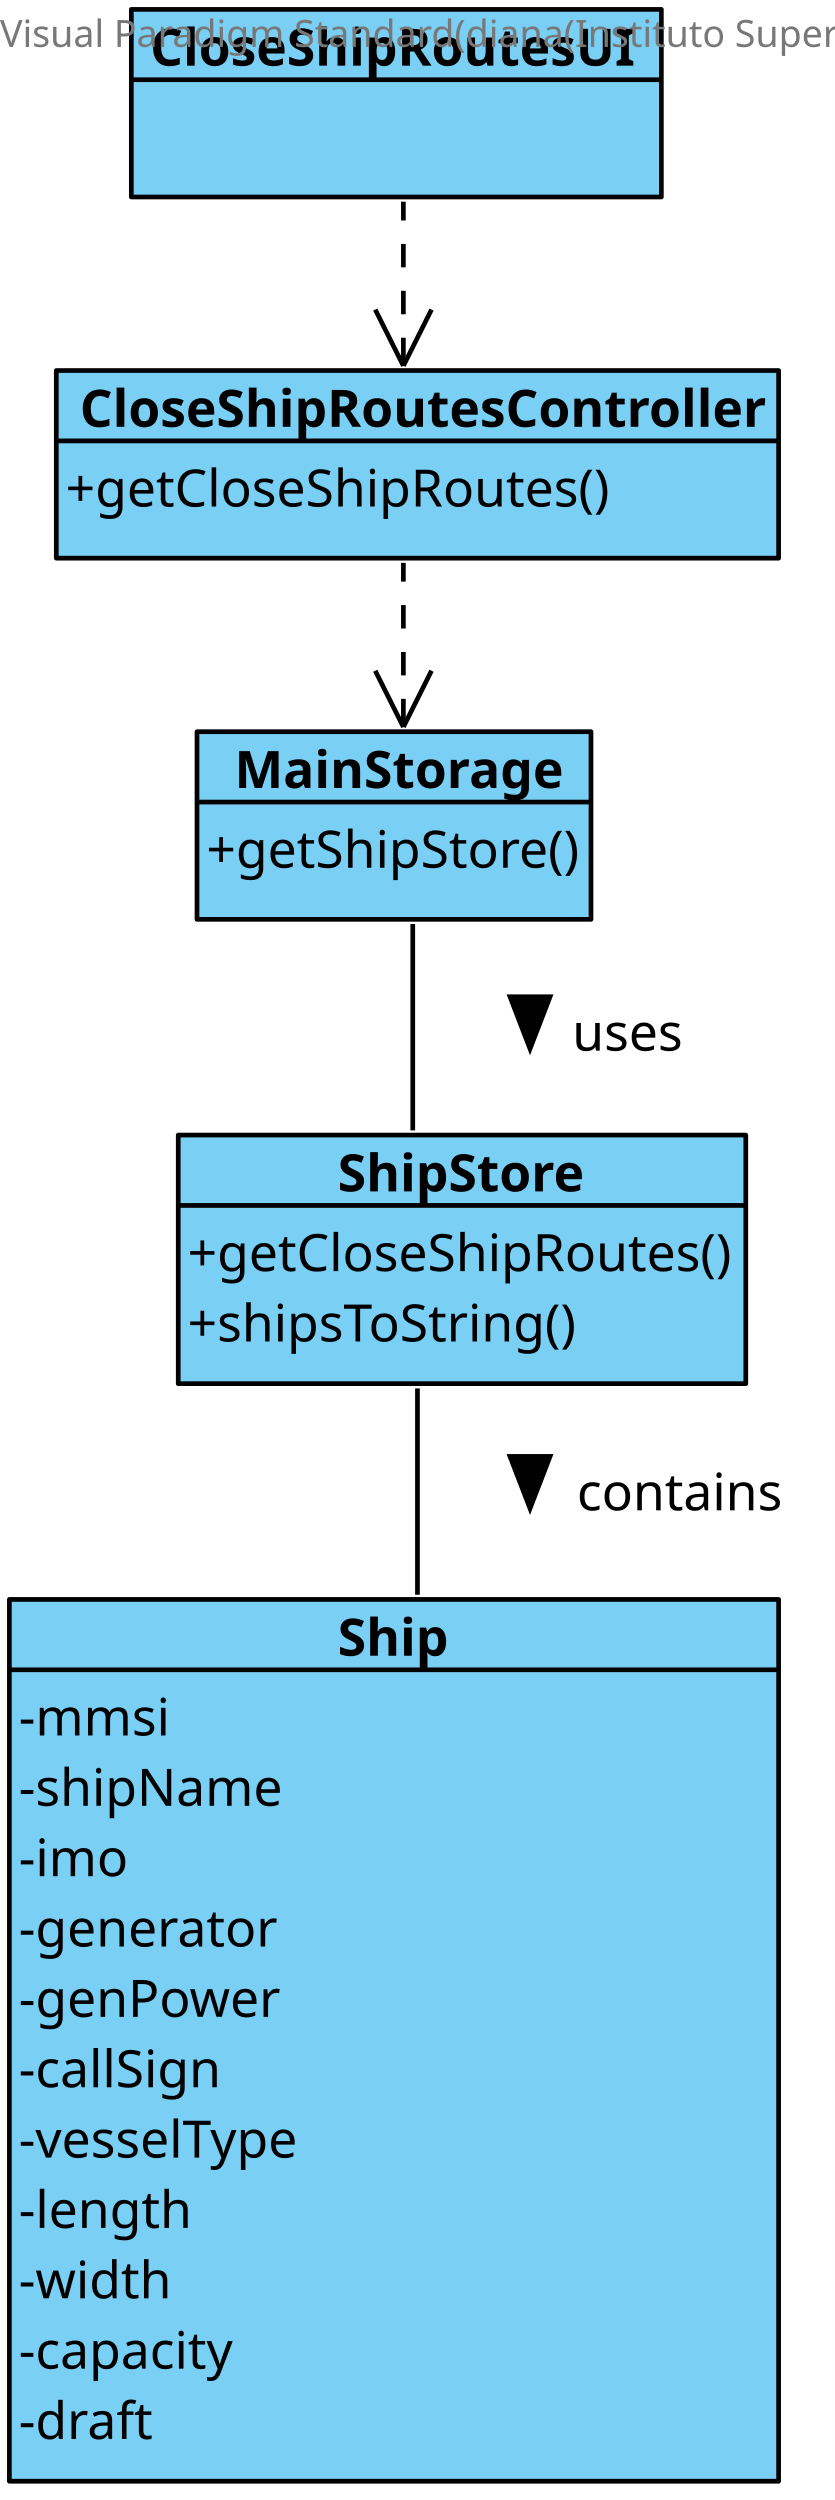
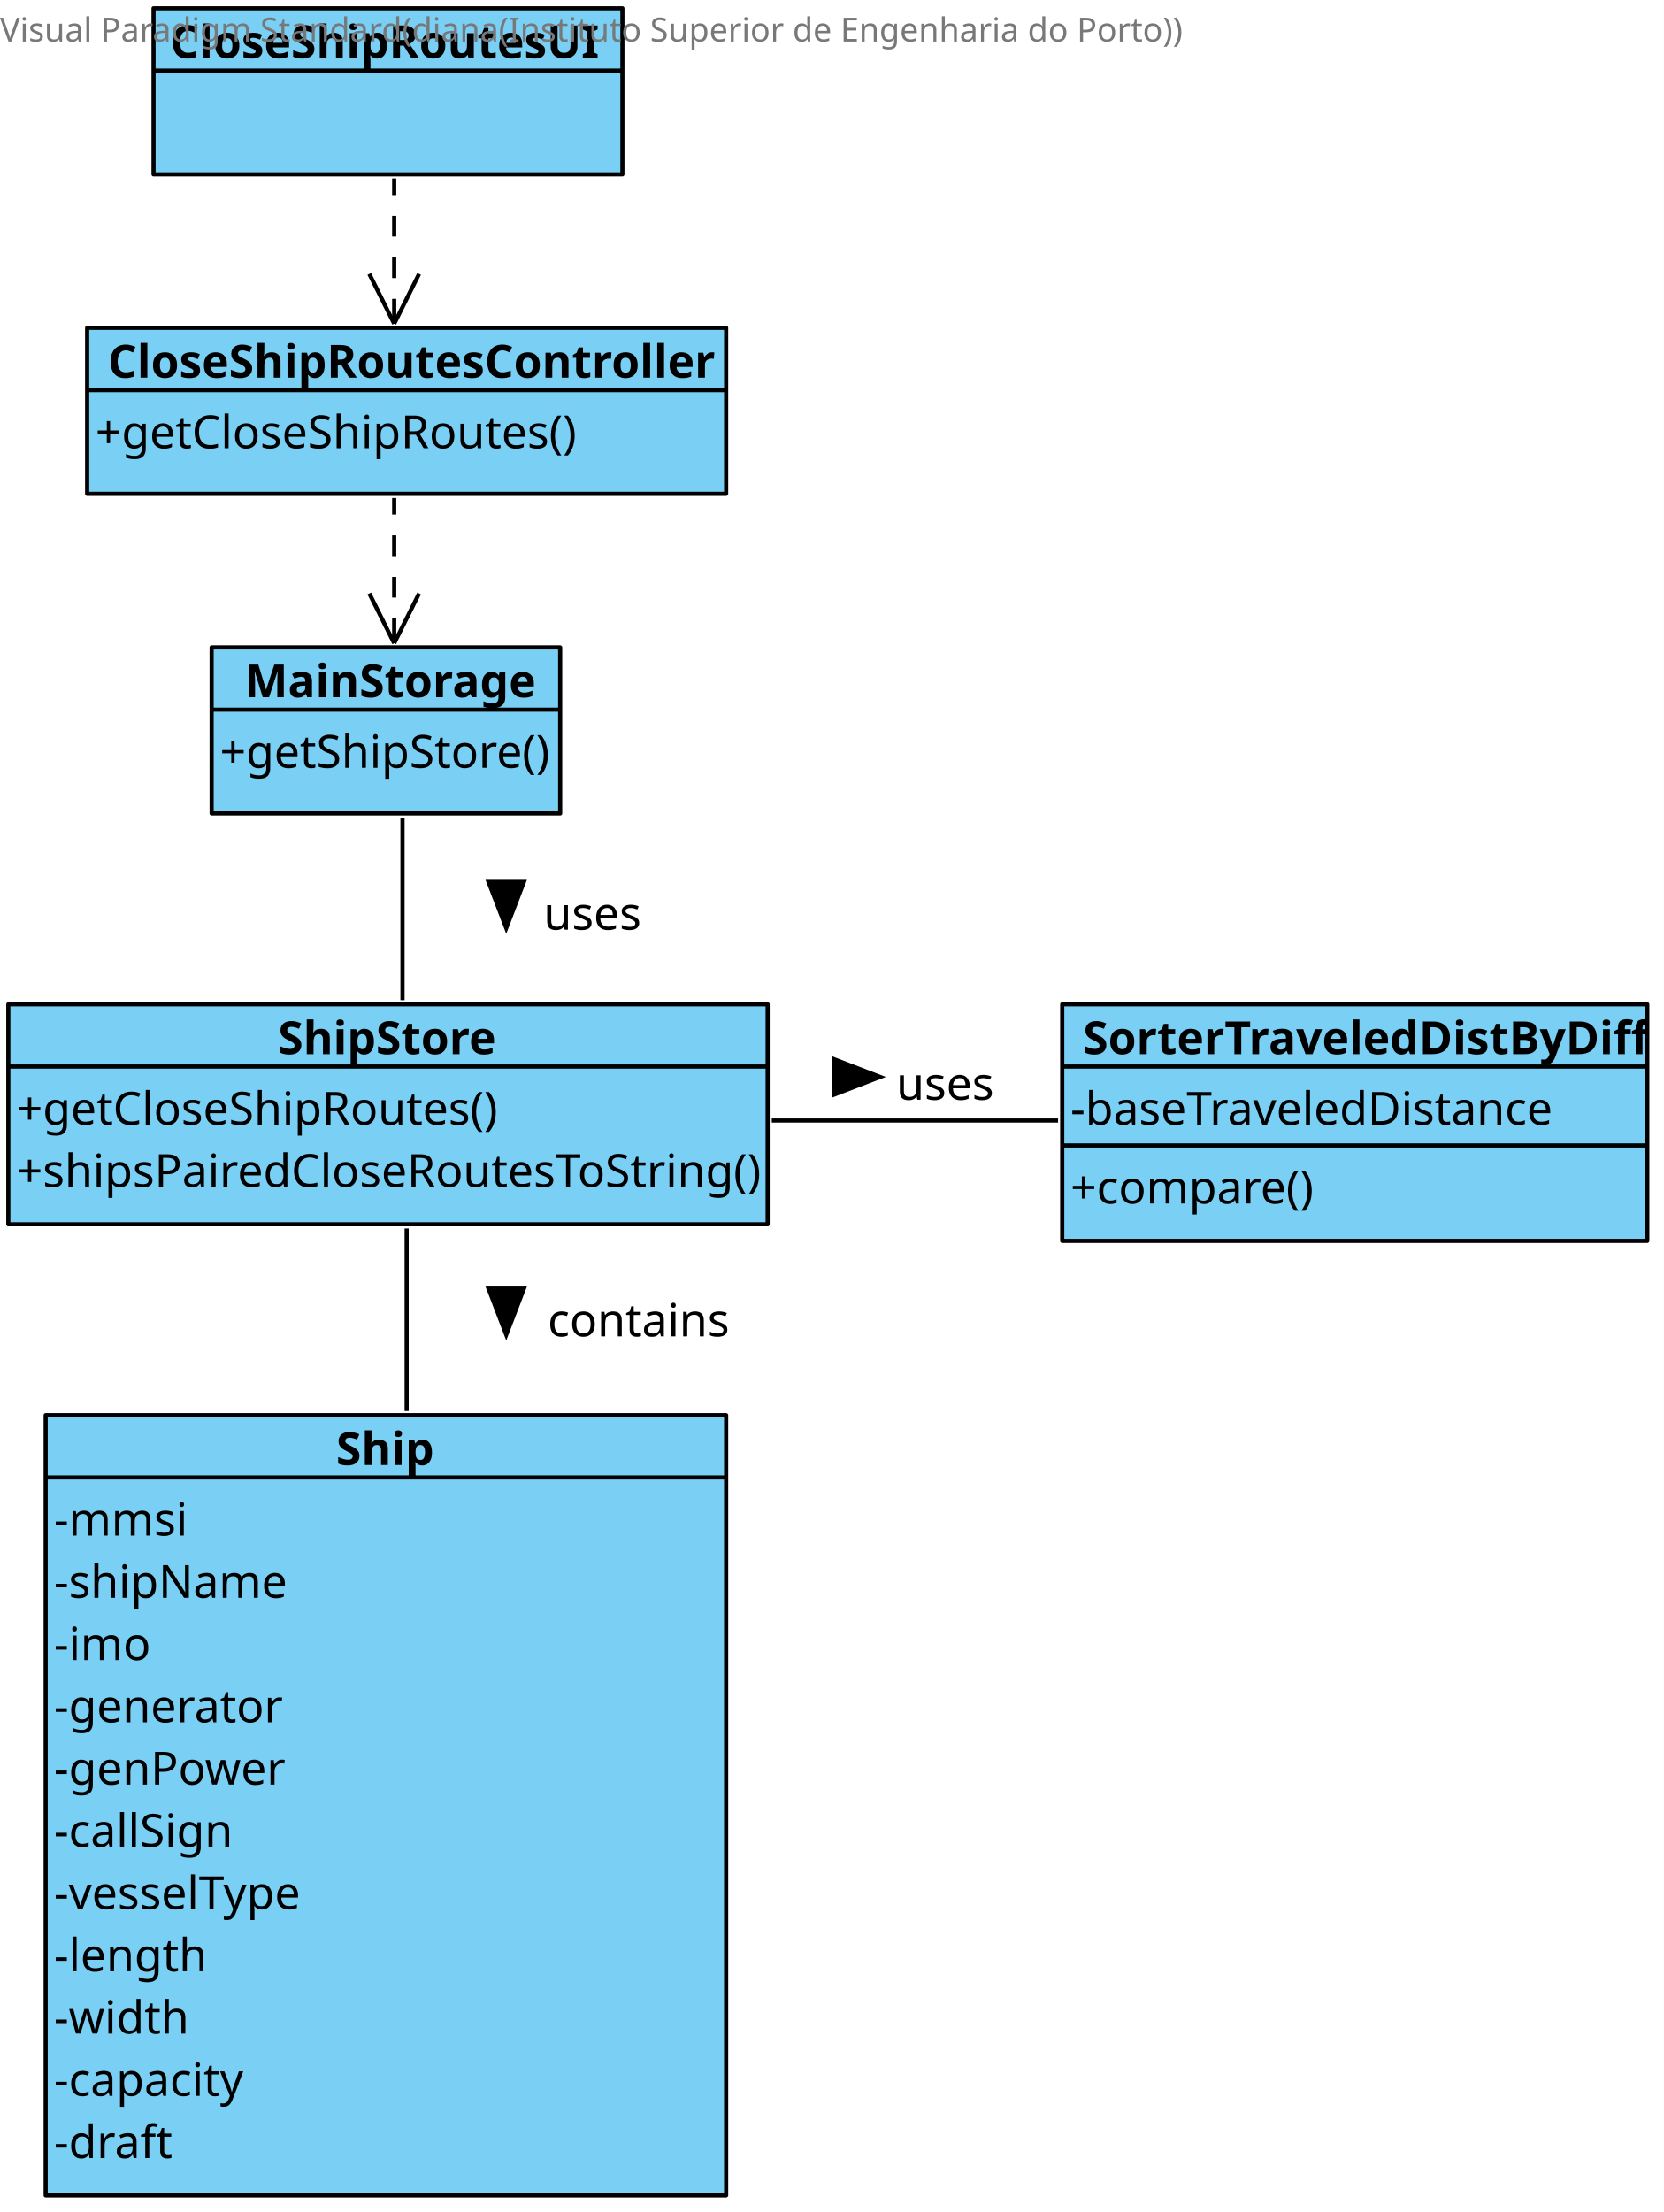
- <svg xmlns="http://www.w3.org/2000/svg" fill-opacity="0" color-rendering="auto" color-interpolation="auto" text-rendering="auto" stroke="rgb(0,0,0)" stroke-linecap="square" width="178" stroke-miterlimit="10" shape-rendering="auto" stroke-opacity="0" fill="rgb(0,0,0)" stroke-dasharray="none" font-weight="normal" stroke-width="1" height="533" font-family="'Dialog'" font-style="normal" stroke-linejoin="miter" font-size="12px" stroke-dashoffset="0" image-rendering="auto">
+ <svg xmlns="http://www.w3.org/2000/svg" fill-opacity="0" color-rendering="auto" color-interpolation="auto" text-rendering="auto" stroke="rgb(0,0,0)" stroke-linecap="square" width="401" stroke-miterlimit="10" shape-rendering="auto" stroke-opacity="0" fill="rgb(0,0,0)" stroke-dasharray="none" font-weight="normal" stroke-width="1" height="533" font-family="'Dialog'" font-style="normal" stroke-linejoin="miter" font-size="12px" stroke-dashoffset="0" image-rendering="auto">
  <defs id="genericDefs" />
  <g>
    <defs id="defs1">
      <clipPath clipPathUnits="userSpaceOnUse" id="clipPath1">
        <path d="M-7 -7 L124 -7 L124 51 L-7 51 L-7 -7 Z" />
      </clipPath>
      <clipPath clipPathUnits="userSpaceOnUse" id="clipPath2">
        <path d="M0 0 L0 25 L113 25 L113 0 Z" />
      </clipPath>
      <clipPath clipPathUnits="userSpaceOnUse" id="clipPath3">
        <path d="M0 0 L0 15 L113 15 L113 0 Z" />
      </clipPath>
      <clipPath clipPathUnits="userSpaceOnUse" id="clipPath4">
        <path d="M-7 -7 L165 -7 L165 51 L-7 51 L-7 -7 Z" />
      </clipPath>
      <clipPath clipPathUnits="userSpaceOnUse" id="clipPath5">
        <path d="M0 0 L0 25 L154 25 L154 0 Z" />
      </clipPath>
      <clipPath clipPathUnits="userSpaceOnUse" id="clipPath6">
        <path d="M0 0 L0 15 L154 15 L154 0 Z" />
      </clipPath>
      <clipPath clipPathUnits="userSpaceOnUse" id="clipPath7">
        <path d="M-7 -7 L95 -7 L95 51 L-7 51 L-7 -7 Z" />
      </clipPath>
      <clipPath clipPathUnits="userSpaceOnUse" id="clipPath8">
        <path d="M0 0 L0 25 L84 25 L84 0 Z" />
      </clipPath>
      <clipPath clipPathUnits="userSpaceOnUse" id="clipPath9">
        <path d="M0 0 L0 15 L84 15 L84 0 Z" />
      </clipPath>
      <clipPath clipPathUnits="userSpaceOnUse" id="clipPath10">
-         <path d="M-7 -7 L132 -7 L132 64 L-7 64 L-7 -7 Z" />
+         <path d="M-7 -7 L194 -7 L194 64 L-7 64 L-7 -7 Z" />
      </clipPath>
      <clipPath clipPathUnits="userSpaceOnUse" id="clipPath11">
-         <path d="M0 0 L0 38 L121 38 L121 0 Z" />
+         <path d="M0 0 L0 38 L183 38 L183 0 Z" />
      </clipPath>
      <clipPath clipPathUnits="userSpaceOnUse" id="clipPath12">
-         <path d="M0 0 L0 15 L121 15 L121 0 Z" />
+         <path d="M0 0 L0 15 L183 15 L183 0 Z" />
      </clipPath>
      <clipPath clipPathUnits="userSpaceOnUse" id="clipPath13">
        <path d="M-7 -7 L175 -7 L175 199 L-7 199 L-7 -7 Z" />
      </clipPath>
      <clipPath clipPathUnits="userSpaceOnUse" id="clipPath14">
        <path d="M0 0 L0 173 L164 173 L164 0 Z" />
      </clipPath>
      <clipPath clipPathUnits="userSpaceOnUse" id="clipPath15">
        <path d="M0 0 L0 15 L164 15 L164 0 Z" />
      </clipPath>
      <clipPath clipPathUnits="userSpaceOnUse" id="clipPath16">
+         <path d="M-7 -7 L152 -7 L152 68 L-7 68 L-7 -7 Z" />
+       </clipPath>
+       <clipPath clipPathUnits="userSpaceOnUse" id="clipPath17">
+         <path d="M0 0 L0 42 L141 42 L141 0 Z" />
+       </clipPath>
+       <clipPath clipPathUnits="userSpaceOnUse" id="clipPath18">
+         <path d="M0 0 L0 15 L141 15 L141 0 Z" />
+       </clipPath>
+       <clipPath clipPathUnits="userSpaceOnUse" id="clipPath19">
        <path d="M0 0 L104 0 L104 139 L0 139 L0 0 Z" />
      </clipPath>
-       <clipPath clipPathUnits="userSpaceOnUse" id="clipPath17">
+       <clipPath clipPathUnits="userSpaceOnUse" id="clipPath20">
        <path d="M0 0 L0 139 L104 139 L104 0 Z" />
      </clipPath>
-       <clipPath clipPathUnits="userSpaceOnUse" id="clipPath18">
+       <clipPath clipPathUnits="userSpaceOnUse" id="clipPath21">
        <path d="M0 0 L104 0 L104 148 L0 148 L0 0 Z" />
      </clipPath>
-       <clipPath clipPathUnits="userSpaceOnUse" id="clipPath19">
+       <clipPath clipPathUnits="userSpaceOnUse" id="clipPath22">
        <path d="M0 0 L0 148 L104 148 L104 81 L57 81 L57 65 L104 65 L104 0 Z" />
      </clipPath>
-       <clipPath clipPathUnits="userSpaceOnUse" id="clipPath20">
+       <clipPath clipPathUnits="userSpaceOnUse" id="clipPath23">
        <path d="M0 0 L0 148 L104 148 L104 80 L56 80 L56 64 L104 64 L104 0 Z" />
      </clipPath>
-       <clipPath clipPathUnits="userSpaceOnUse" id="clipPath21">
+       <clipPath clipPathUnits="userSpaceOnUse" id="clipPath24">
+         <path d="M0 0 L173 0 L173 104 L0 104 L0 0 Z" />
+       </clipPath>
+       <clipPath clipPathUnits="userSpaceOnUse" id="clipPath25">
+         <path d="M115 33 L115 49 L53 49 L53 33 ZM30 0 L30 8 L0 8 L0 90 L47 90 L47 104 L173 104 L173 0 Z" />
+       </clipPath>
+       <clipPath clipPathUnits="userSpaceOnUse" id="clipPath26">
+         <path d="M-62 -16 L124 -16 L124 32 L-62 32 L-62 -16 Z" />
+       </clipPath>
+       <clipPath clipPathUnits="userSpaceOnUse" id="clipPath27">
+         <path d="M-72 -16 L114 -16 L114 32 L-72 32 L-72 -16 Z" />
+       </clipPath>
+       <clipPath clipPathUnits="userSpaceOnUse" id="clipPath28">
        <path d="M-79 -16 L158 -16 L158 32 L-79 32 L-79 -16 Z" />
      </clipPath>
-       <clipPath clipPathUnits="userSpaceOnUse" id="clipPath22">
+       <clipPath clipPathUnits="userSpaceOnUse" id="clipPath29">
        <path d="M-89 -16 L148 -16 L148 32 L-89 32 L-89 -16 Z" />
-       </clipPath>
-       <clipPath clipPathUnits="userSpaceOnUse" id="clipPath23">
-         <path d="M-62 -16 L124 -16 L124 32 L-62 32 L-62 -16 Z" />
-       </clipPath>
-       <clipPath clipPathUnits="userSpaceOnUse" id="clipPath24">
-         <path d="M-72 -16 L114 -16 L114 32 L-72 32 L-72 -16 Z" />
      </clipPath>
    </defs>
    <g fill="white" text-rendering="geometricPrecision" fill-opacity="1" stroke-opacity="1" stroke="white">
-       <rect x="0" width="178" height="533" y="0" stroke="none" />
-     </g>
-     <g font-size="11px" transform="translate(28,2)" fill-opacity="1" fill="rgb(122,207,245)" text-rendering="geometricPrecision" image-rendering="optimizeQuality" font-family="sans-serif" stroke="rgb(122,207,245)" font-weight="bold" stroke-opacity="1">
+       <rect x="0" width="401" height="533" y="0" stroke="none" />
+     </g>
+     <g font-size="11px" transform="translate(37,2)" fill-opacity="1" fill="rgb(122,207,245)" text-rendering="geometricPrecision" image-rendering="optimizeQuality" font-family="sans-serif" stroke="rgb(122,207,245)" font-weight="bold" stroke-opacity="1">
      <rect x="0" width="113" height="40" y="0" clip-path="url(#clipPath1)" stroke="none" />
    </g>
-     <g fill-opacity="1" text-rendering="geometricPrecision" stroke="black" stroke-linecap="butt" transform="translate(28,2)" stroke-miterlimit="0" stroke-opacity="1" fill="black" font-weight="bold" font-family="sans-serif" stroke-linejoin="round" font-size="11px" image-rendering="optimizeQuality">
+     <g fill-opacity="1" text-rendering="geometricPrecision" stroke="black" stroke-linecap="butt" transform="translate(37,2)" stroke-miterlimit="0" stroke-opacity="1" fill="black" font-weight="bold" font-family="sans-serif" stroke-linejoin="round" font-size="11px" image-rendering="optimizeQuality">
      <rect fill="none" x="0" width="113" height="40" y="0" clip-path="url(#clipPath1)" />
      <line y2="15" fill="none" x1="0" clip-path="url(#clipPath1)" x2="113" y1="15" />
    </g>
-     <g font-size="11px" transform="translate(28,2)" fill-opacity="1" fill="black" text-rendering="geometricPrecision" image-rendering="optimizeQuality" font-family="sans-serif" stroke="black" font-weight="bold" stroke-opacity="1">
+     <g font-size="11px" transform="translate(37,2)" fill-opacity="1" fill="black" text-rendering="geometricPrecision" image-rendering="optimizeQuality" font-family="sans-serif" stroke="black" font-weight="bold" stroke-opacity="1">
      <text x="4" xml:space="preserve" y="12" clip-path="url(#clipPath3)" stroke="none">CloseShipRoutesUI</text>
    </g>
-     <g font-size="11px" transform="translate(12,79)" fill-opacity="1" fill="rgb(122,207,245)" text-rendering="geometricPrecision" image-rendering="optimizeQuality" font-family="sans-serif" stroke="rgb(122,207,245)" font-weight="bold" stroke-opacity="1">
+     <g font-size="11px" transform="translate(21,79)" fill-opacity="1" fill="rgb(122,207,245)" text-rendering="geometricPrecision" image-rendering="optimizeQuality" font-family="sans-serif" stroke="rgb(122,207,245)" font-weight="bold" stroke-opacity="1">
      <rect x="0" width="154" height="40" y="0" clip-path="url(#clipPath4)" stroke="none" />
    </g>
-     <g fill-opacity="1" text-rendering="geometricPrecision" stroke="black" stroke-linecap="butt" transform="translate(12,79)" stroke-miterlimit="0" stroke-opacity="1" fill="black" font-weight="bold" font-family="sans-serif" stroke-linejoin="round" font-size="11px" image-rendering="optimizeQuality">
+     <g fill-opacity="1" text-rendering="geometricPrecision" stroke="black" stroke-linecap="butt" transform="translate(21,79)" stroke-miterlimit="0" stroke-opacity="1" fill="black" font-weight="bold" font-family="sans-serif" stroke-linejoin="round" font-size="11px" image-rendering="optimizeQuality">
      <rect fill="none" x="0" width="154" height="40" y="0" clip-path="url(#clipPath4)" />
      <line y2="15" fill="none" x1="0" clip-path="url(#clipPath4)" x2="154" y1="15" />
    </g>
-     <g font-size="11px" transform="matrix(1,0,0,1,12,94)" fill-opacity="1" fill="black" text-rendering="geometricPrecision" image-rendering="optimizeQuality" font-family="sans-serif" stroke="black" stroke-opacity="1">
+     <g font-size="11px" transform="matrix(1,0,0,1,21,94)" fill-opacity="1" fill="black" text-rendering="geometricPrecision" image-rendering="optimizeQuality" font-family="sans-serif" stroke="black" stroke-opacity="1">
      <text x="2" xml:space="preserve" y="14" clip-path="url(#clipPath5)" stroke="none">+getCloseShipRoutes()</text>
    </g>
-     <g font-size="11px" transform="translate(12,79)" fill-opacity="1" fill="black" text-rendering="geometricPrecision" image-rendering="optimizeQuality" font-family="sans-serif" stroke="black" font-weight="bold" stroke-opacity="1">
+     <g font-size="11px" transform="translate(21,79)" fill-opacity="1" fill="black" text-rendering="geometricPrecision" image-rendering="optimizeQuality" font-family="sans-serif" stroke="black" font-weight="bold" stroke-opacity="1">
      <text x="5" xml:space="preserve" y="12" clip-path="url(#clipPath6)" stroke="none">CloseShipRoutesController</text>
    </g>
-     <g font-size="11px" transform="translate(42,156)" fill-opacity="1" fill="rgb(122,207,245)" text-rendering="geometricPrecision" image-rendering="optimizeQuality" font-family="sans-serif" stroke="rgb(122,207,245)" font-weight="bold" stroke-opacity="1">
+     <g font-size="11px" transform="translate(51,156)" fill-opacity="1" fill="rgb(122,207,245)" text-rendering="geometricPrecision" image-rendering="optimizeQuality" font-family="sans-serif" stroke="rgb(122,207,245)" font-weight="bold" stroke-opacity="1">
      <rect x="0" width="84" height="40" y="0" clip-path="url(#clipPath7)" stroke="none" />
    </g>
-     <g fill-opacity="1" text-rendering="geometricPrecision" stroke="black" stroke-linecap="butt" transform="translate(42,156)" stroke-miterlimit="0" stroke-opacity="1" fill="black" font-weight="bold" font-family="sans-serif" stroke-linejoin="round" font-size="11px" image-rendering="optimizeQuality">
+     <g fill-opacity="1" text-rendering="geometricPrecision" stroke="black" stroke-linecap="butt" transform="translate(51,156)" stroke-miterlimit="0" stroke-opacity="1" fill="black" font-weight="bold" font-family="sans-serif" stroke-linejoin="round" font-size="11px" image-rendering="optimizeQuality">
      <rect fill="none" x="0" width="84" height="40" y="0" clip-path="url(#clipPath7)" />
      <line y2="15" fill="none" x1="0" clip-path="url(#clipPath7)" x2="84" y1="15" />
    </g>
-     <g font-size="11px" transform="matrix(1,0,0,1,42,171)" fill-opacity="1" fill="black" text-rendering="geometricPrecision" image-rendering="optimizeQuality" font-family="sans-serif" stroke="black" stroke-opacity="1">
+     <g font-size="11px" transform="matrix(1,0,0,1,51,171)" fill-opacity="1" fill="black" text-rendering="geometricPrecision" image-rendering="optimizeQuality" font-family="sans-serif" stroke="black" stroke-opacity="1">
      <text x="2" xml:space="preserve" y="14" clip-path="url(#clipPath8)" stroke="none">+getShipStore()</text>
    </g>
-     <g font-size="11px" transform="translate(42,156)" fill-opacity="1" fill="black" text-rendering="geometricPrecision" image-rendering="optimizeQuality" font-family="sans-serif" stroke="black" font-weight="bold" stroke-opacity="1">
+     <g font-size="11px" transform="translate(51,156)" fill-opacity="1" fill="black" text-rendering="geometricPrecision" image-rendering="optimizeQuality" font-family="sans-serif" stroke="black" font-weight="bold" stroke-opacity="1">
      <text x="8" xml:space="preserve" y="12" clip-path="url(#clipPath9)" stroke="none">MainStorage</text>
    </g>
-     <g font-size="11px" transform="translate(38,242)" fill-opacity="1" fill="rgb(122,207,245)" text-rendering="geometricPrecision" image-rendering="optimizeQuality" font-family="sans-serif" stroke="rgb(122,207,245)" font-weight="bold" stroke-opacity="1">
-       <rect x="0" width="121" height="53" y="0" clip-path="url(#clipPath10)" stroke="none" />
-     </g>
-     <g fill-opacity="1" text-rendering="geometricPrecision" stroke="black" stroke-linecap="butt" transform="translate(38,242)" stroke-miterlimit="0" stroke-opacity="1" fill="black" font-weight="bold" font-family="sans-serif" stroke-linejoin="round" font-size="11px" image-rendering="optimizeQuality">
-       <rect fill="none" x="0" width="121" height="53" y="0" clip-path="url(#clipPath10)" />
-       <line y2="15" fill="none" x1="0" clip-path="url(#clipPath10)" x2="121" y1="15" />
-     </g>
-     <g font-size="11px" transform="matrix(1,0,0,1,38,257)" fill-opacity="1" fill="black" text-rendering="geometricPrecision" image-rendering="optimizeQuality" font-family="sans-serif" stroke="black" stroke-opacity="1">
+     <g font-size="11px" transform="translate(2,242)" fill-opacity="1" fill="rgb(122,207,245)" text-rendering="geometricPrecision" image-rendering="optimizeQuality" font-family="sans-serif" stroke="rgb(122,207,245)" font-weight="bold" stroke-opacity="1">
+       <rect x="0" width="183" height="53" y="0" clip-path="url(#clipPath10)" stroke="none" />
+     </g>
+     <g fill-opacity="1" text-rendering="geometricPrecision" stroke="black" stroke-linecap="butt" transform="translate(2,242)" stroke-miterlimit="0" stroke-opacity="1" fill="black" font-weight="bold" font-family="sans-serif" stroke-linejoin="round" font-size="11px" image-rendering="optimizeQuality">
+       <rect fill="none" x="0" width="183" height="53" y="0" clip-path="url(#clipPath10)" />
+       <line y2="15" fill="none" x1="0" clip-path="url(#clipPath10)" x2="183" y1="15" />
+     </g>
+     <g font-size="11px" transform="matrix(1,0,0,1,2,257)" fill-opacity="1" fill="black" text-rendering="geometricPrecision" image-rendering="optimizeQuality" font-family="sans-serif" stroke="black" stroke-opacity="1">
      <text x="2" xml:space="preserve" y="14" clip-path="url(#clipPath11)" stroke="none">+getCloseShipRoutes()</text>
    </g>
-     <g font-size="11px" transform="matrix(1,0,0,1,38,257)" fill-opacity="1" fill="black" text-rendering="geometricPrecision" image-rendering="optimizeQuality" font-family="sans-serif" stroke="black" stroke-opacity="1">
-       <text x="2" xml:space="preserve" y="29" clip-path="url(#clipPath11)" stroke="none">+shipsToString()</text>
-     </g>
-     <g font-size="11px" transform="translate(38,242)" fill-opacity="1" fill="black" text-rendering="geometricPrecision" image-rendering="optimizeQuality" font-family="sans-serif" stroke="black" font-weight="bold" stroke-opacity="1">
-       <text x="34" xml:space="preserve" y="12" clip-path="url(#clipPath12)" stroke="none">ShipStore</text>
-     </g>
-     <g font-size="11px" transform="translate(2,341)" fill-opacity="1" fill="rgb(122,207,245)" text-rendering="geometricPrecision" image-rendering="optimizeQuality" font-family="sans-serif" stroke="rgb(122,207,245)" font-weight="bold" stroke-opacity="1">
+     <g font-size="11px" transform="matrix(1,0,0,1,2,257)" fill-opacity="1" fill="black" text-rendering="geometricPrecision" image-rendering="optimizeQuality" font-family="sans-serif" stroke="black" stroke-opacity="1">
+       <text x="2" xml:space="preserve" y="29" clip-path="url(#clipPath11)" stroke="none">+shipsPairedCloseRoutesToString()</text>
+     </g>
+     <g font-size="11px" transform="translate(2,242)" fill-opacity="1" fill="black" text-rendering="geometricPrecision" image-rendering="optimizeQuality" font-family="sans-serif" stroke="black" font-weight="bold" stroke-opacity="1">
+       <text x="65" xml:space="preserve" y="12" clip-path="url(#clipPath12)" stroke="none">ShipStore</text>
+     </g>
+     <g font-size="11px" transform="translate(11,341)" fill-opacity="1" fill="rgb(122,207,245)" text-rendering="geometricPrecision" image-rendering="optimizeQuality" font-family="sans-serif" stroke="rgb(122,207,245)" font-weight="bold" stroke-opacity="1">
      <rect x="0" width="164" height="188" y="0" clip-path="url(#clipPath13)" stroke="none" />
    </g>
-     <g fill-opacity="1" text-rendering="geometricPrecision" stroke="black" stroke-linecap="butt" transform="translate(2,341)" stroke-miterlimit="0" stroke-opacity="1" fill="black" font-weight="bold" font-family="sans-serif" stroke-linejoin="round" font-size="11px" image-rendering="optimizeQuality">
+     <g fill-opacity="1" text-rendering="geometricPrecision" stroke="black" stroke-linecap="butt" transform="translate(11,341)" stroke-miterlimit="0" stroke-opacity="1" fill="black" font-weight="bold" font-family="sans-serif" stroke-linejoin="round" font-size="11px" image-rendering="optimizeQuality">
      <rect fill="none" x="0" width="164" height="188" y="0" clip-path="url(#clipPath13)" />
      <line y2="15" fill="none" x1="0" clip-path="url(#clipPath13)" x2="164" y1="15" />
    </g>
-     <g font-size="11px" transform="matrix(1,0,0,1,2,356)" fill-opacity="1" fill="black" text-rendering="geometricPrecision" image-rendering="optimizeQuality" font-family="sans-serif" stroke="black" stroke-opacity="1">
+     <g font-size="11px" transform="matrix(1,0,0,1,11,356)" fill-opacity="1" fill="black" text-rendering="geometricPrecision" image-rendering="optimizeQuality" font-family="sans-serif" stroke="black" stroke-opacity="1">
      <text x="2" xml:space="preserve" y="14" clip-path="url(#clipPath14)" stroke="none">-mmsi</text>
    </g>
-     <g font-size="11px" transform="matrix(1,0,0,1,2,356)" fill-opacity="1" fill="black" text-rendering="geometricPrecision" image-rendering="optimizeQuality" font-family="sans-serif" stroke="black" stroke-opacity="1">
+     <g font-size="11px" transform="matrix(1,0,0,1,11,356)" fill-opacity="1" fill="black" text-rendering="geometricPrecision" image-rendering="optimizeQuality" font-family="sans-serif" stroke="black" stroke-opacity="1">
      <text x="2" xml:space="preserve" y="29" clip-path="url(#clipPath14)" stroke="none">-shipName</text>
    </g>
-     <g font-size="11px" transform="matrix(1,0,0,1,2,356)" fill-opacity="1" fill="black" text-rendering="geometricPrecision" image-rendering="optimizeQuality" font-family="sans-serif" stroke="black" stroke-opacity="1">
+     <g font-size="11px" transform="matrix(1,0,0,1,11,356)" fill-opacity="1" fill="black" text-rendering="geometricPrecision" image-rendering="optimizeQuality" font-family="sans-serif" stroke="black" stroke-opacity="1">
      <text x="2" xml:space="preserve" y="44" clip-path="url(#clipPath14)" stroke="none">-imo</text>
    </g>
-     <g font-size="11px" transform="matrix(1,0,0,1,2,356)" fill-opacity="1" fill="black" text-rendering="geometricPrecision" image-rendering="optimizeQuality" font-family="sans-serif" stroke="black" stroke-opacity="1">
+     <g font-size="11px" transform="matrix(1,0,0,1,11,356)" fill-opacity="1" fill="black" text-rendering="geometricPrecision" image-rendering="optimizeQuality" font-family="sans-serif" stroke="black" stroke-opacity="1">
      <text x="2" xml:space="preserve" y="59" clip-path="url(#clipPath14)" stroke="none">-generator</text>
    </g>
-     <g font-size="11px" transform="matrix(1,0,0,1,2,356)" fill-opacity="1" fill="black" text-rendering="geometricPrecision" image-rendering="optimizeQuality" font-family="sans-serif" stroke="black" stroke-opacity="1">
+     <g font-size="11px" transform="matrix(1,0,0,1,11,356)" fill-opacity="1" fill="black" text-rendering="geometricPrecision" image-rendering="optimizeQuality" font-family="sans-serif" stroke="black" stroke-opacity="1">
      <text x="2" xml:space="preserve" y="74" clip-path="url(#clipPath14)" stroke="none">-genPower</text>
    </g>
-     <g font-size="11px" transform="matrix(1,0,0,1,2,356)" fill-opacity="1" fill="black" text-rendering="geometricPrecision" image-rendering="optimizeQuality" font-family="sans-serif" stroke="black" stroke-opacity="1">
+     <g font-size="11px" transform="matrix(1,0,0,1,11,356)" fill-opacity="1" fill="black" text-rendering="geometricPrecision" image-rendering="optimizeQuality" font-family="sans-serif" stroke="black" stroke-opacity="1">
      <text x="2" xml:space="preserve" y="89" clip-path="url(#clipPath14)" stroke="none">-callSign</text>
    </g>
-     <g font-size="11px" transform="matrix(1,0,0,1,2,356)" fill-opacity="1" fill="black" text-rendering="geometricPrecision" image-rendering="optimizeQuality" font-family="sans-serif" stroke="black" stroke-opacity="1">
+     <g font-size="11px" transform="matrix(1,0,0,1,11,356)" fill-opacity="1" fill="black" text-rendering="geometricPrecision" image-rendering="optimizeQuality" font-family="sans-serif" stroke="black" stroke-opacity="1">
      <text x="2" xml:space="preserve" y="104" clip-path="url(#clipPath14)" stroke="none">-vesselType</text>
    </g>
-     <g font-size="11px" transform="matrix(1,0,0,1,2,356)" fill-opacity="1" fill="black" text-rendering="geometricPrecision" image-rendering="optimizeQuality" font-family="sans-serif" stroke="black" stroke-opacity="1">
+     <g font-size="11px" transform="matrix(1,0,0,1,11,356)" fill-opacity="1" fill="black" text-rendering="geometricPrecision" image-rendering="optimizeQuality" font-family="sans-serif" stroke="black" stroke-opacity="1">
      <text x="2" xml:space="preserve" y="119" clip-path="url(#clipPath14)" stroke="none">-length</text>
    </g>
-     <g font-size="11px" transform="matrix(1,0,0,1,2,356)" fill-opacity="1" fill="black" text-rendering="geometricPrecision" image-rendering="optimizeQuality" font-family="sans-serif" stroke="black" stroke-opacity="1">
+     <g font-size="11px" transform="matrix(1,0,0,1,11,356)" fill-opacity="1" fill="black" text-rendering="geometricPrecision" image-rendering="optimizeQuality" font-family="sans-serif" stroke="black" stroke-opacity="1">
      <text x="2" xml:space="preserve" y="134" clip-path="url(#clipPath14)" stroke="none">-width</text>
    </g>
-     <g font-size="11px" transform="matrix(1,0,0,1,2,356)" fill-opacity="1" fill="black" text-rendering="geometricPrecision" image-rendering="optimizeQuality" font-family="sans-serif" stroke="black" stroke-opacity="1">
+     <g font-size="11px" transform="matrix(1,0,0,1,11,356)" fill-opacity="1" fill="black" text-rendering="geometricPrecision" image-rendering="optimizeQuality" font-family="sans-serif" stroke="black" stroke-opacity="1">
      <text x="2" xml:space="preserve" y="149" clip-path="url(#clipPath14)" stroke="none">-capacity</text>
    </g>
-     <g font-size="11px" transform="matrix(1,0,0,1,2,356)" fill-opacity="1" fill="black" text-rendering="geometricPrecision" image-rendering="optimizeQuality" font-family="sans-serif" stroke="black" stroke-opacity="1">
+     <g font-size="11px" transform="matrix(1,0,0,1,11,356)" fill-opacity="1" fill="black" text-rendering="geometricPrecision" image-rendering="optimizeQuality" font-family="sans-serif" stroke="black" stroke-opacity="1">
      <text x="2" xml:space="preserve" y="164" clip-path="url(#clipPath14)" stroke="none">-draft</text>
    </g>
-     <g font-size="11px" transform="translate(2,341)" fill-opacity="1" fill="black" text-rendering="geometricPrecision" image-rendering="optimizeQuality" font-family="sans-serif" stroke="black" font-weight="bold" stroke-opacity="1">
+     <g font-size="11px" transform="translate(11,341)" fill-opacity="1" fill="black" text-rendering="geometricPrecision" image-rendering="optimizeQuality" font-family="sans-serif" stroke="black" font-weight="bold" stroke-opacity="1">
      <text x="70" xml:space="preserve" y="12" clip-path="url(#clipPath15)" stroke="none">Ship</text>
    </g>
-     <g fill-opacity="1" text-rendering="geometricPrecision" stroke="black" stroke-linecap="butt" transform="translate(36,-7)" stroke-opacity="1" fill="black" stroke-dasharray="5" font-family="sans-serif" stroke-linejoin="round" font-size="11px" stroke-dashoffset="1" image-rendering="optimizeQuality">
-       <line y2="85" fill="none" x1="50" clip-path="url(#clipPath17)" x2="50" y1="50" />
-       <line clip-path="url(#clipPath17)" stroke-dashoffset="0" fill="none" x1="50" x2="56" y1="85" y2="73" stroke-dasharray="none" />
-       <line clip-path="url(#clipPath17)" stroke-dashoffset="0" fill="none" x1="50" x2="44" y1="85" y2="73" stroke-dasharray="none" />
-     </g>
-     <g fill-opacity="1" text-rendering="geometricPrecision" stroke="black" stroke-linecap="butt" transform="translate(36,70)" stroke-opacity="1" fill="black" stroke-dasharray="5" font-family="sans-serif" stroke-linejoin="round" font-size="11px" stroke-dashoffset="1" image-rendering="optimizeQuality">
-       <line y2="85" fill="none" x1="50" clip-path="url(#clipPath17)" x2="50" y1="50" />
-       <line clip-path="url(#clipPath17)" stroke-dashoffset="0" fill="none" x1="50" x2="56" y1="85" y2="73" stroke-dasharray="none" />
-       <line clip-path="url(#clipPath17)" stroke-dashoffset="0" fill="none" x1="50" x2="44" y1="85" y2="73" stroke-dasharray="none" />
-     </g>
-     <g stroke-linecap="butt" font-size="11px" transform="translate(38,147)" fill-opacity="1" fill="black" text-rendering="geometricPrecision" image-rendering="optimizeQuality" font-family="sans-serif" stroke-linejoin="round" stroke="black" stroke-opacity="1">
-       <line y2="94" fill="none" x1="50" clip-path="url(#clipPath19)" x2="50" y1="50" />
-     </g>
-     <g stroke-linecap="butt" font-size="11px" transform="translate(39,246)" fill-opacity="1" fill="black" text-rendering="geometricPrecision" image-rendering="optimizeQuality" font-family="sans-serif" stroke-linejoin="round" stroke="black" stroke-opacity="1">
-       <line y2="94" fill="none" x1="50" clip-path="url(#clipPath20)" x2="50" y1="50" />
-     </g>
-     <g font-size="11px" transform="translate(105,310)" fill-opacity="1" fill="black" text-rendering="geometricPrecision" image-rendering="optimizeQuality" font-family="sans-serif" stroke="black" stroke-opacity="1">
-       <path d="M8 13 L3 0 L13 0 Z" stroke="none" clip-path="url(#clipPath22)" />
-       <text x="28" xml:space="preserve" y="12" clip-path="url(#clipPath21)" transform="translate(-10,0)" stroke="none">contains</text>
-     </g>
-     <g font-size="11px" transform="translate(105,212)" fill-opacity="1" fill="black" text-rendering="geometricPrecision" image-rendering="optimizeQuality" font-family="sans-serif" stroke="black" stroke-opacity="1">
-       <path d="M8 13 L3 0 L13 0 Z" stroke="none" clip-path="url(#clipPath24)" />
-       <text x="27" xml:space="preserve" y="12" clip-path="url(#clipPath23)" transform="translate(-10,0)" stroke="none">uses</text>
+     <g font-size="11px" transform="translate(256,242)" fill-opacity="1" fill="rgb(122,207,245)" text-rendering="geometricPrecision" image-rendering="optimizeQuality" font-family="sans-serif" stroke="rgb(122,207,245)" font-weight="bold" stroke-opacity="1">
+       <rect x="0" width="141" height="57" y="0" clip-path="url(#clipPath16)" stroke="none" />
+     </g>
+     <g fill-opacity="1" text-rendering="geometricPrecision" stroke="black" stroke-linecap="butt" transform="translate(256,242)" stroke-miterlimit="0" stroke-opacity="1" fill="black" font-weight="bold" font-family="sans-serif" stroke-linejoin="round" font-size="11px" image-rendering="optimizeQuality">
+       <rect fill="none" x="0" width="141" height="57" y="0" clip-path="url(#clipPath16)" />
+       <line y2="15" fill="none" x1="0" clip-path="url(#clipPath16)" x2="141" y1="15" />
+     </g>
+     <g font-size="11px" transform="matrix(1,0,0,1,256,257)" fill-opacity="1" fill="black" text-rendering="geometricPrecision" image-rendering="optimizeQuality" font-family="sans-serif" stroke="black" stroke-opacity="1">
+       <text x="2" xml:space="preserve" y="14" clip-path="url(#clipPath17)" stroke="none">-baseTraveledDistance</text>
+     </g>
+     <g stroke-linecap="butt" font-size="11px" transform="matrix(1,0,0,1,256,257)" fill-opacity="1" fill="black" text-rendering="geometricPrecision" image-rendering="optimizeQuality" font-family="sans-serif" stroke-linejoin="bevel" stroke="black" stroke-opacity="1" stroke-miterlimit="0">
+       <line y2="19" fill="none" x1="0" clip-path="url(#clipPath17)" x2="141" y1="19" />
+     </g>
+     <g font-size="11px" transform="matrix(1,0,0,1,256,257)" fill-opacity="1" fill="black" text-rendering="geometricPrecision" image-rendering="optimizeQuality" font-family="sans-serif" stroke="black" stroke-opacity="1">
+       <text x="2" xml:space="preserve" y="33" clip-path="url(#clipPath17)" stroke="none">+compare()</text>
+     </g>
+     <g font-size="11px" transform="translate(256,242)" fill-opacity="1" fill="black" text-rendering="geometricPrecision" image-rendering="optimizeQuality" font-family="sans-serif" stroke="black" font-weight="bold" stroke-opacity="1">
+       <text x="5" xml:space="preserve" y="12" clip-path="url(#clipPath18)" stroke="none">SorterTraveledDistByDiff</text>
+     </g>
+     <g fill-opacity="1" text-rendering="geometricPrecision" stroke="black" stroke-linecap="butt" transform="translate(45,-7)" stroke-opacity="1" fill="black" stroke-dasharray="5" font-family="sans-serif" stroke-linejoin="round" font-size="11px" stroke-dashoffset="1" image-rendering="optimizeQuality">
+       <line y2="85" fill="none" x1="50" clip-path="url(#clipPath20)" x2="50" y1="50" />
+       <line clip-path="url(#clipPath20)" stroke-dashoffset="0" fill="none" x1="50" x2="56" y1="85" y2="73" stroke-dasharray="none" />
+       <line clip-path="url(#clipPath20)" stroke-dashoffset="0" fill="none" x1="50" x2="44" y1="85" y2="73" stroke-dasharray="none" />
+     </g>
+     <g fill-opacity="1" text-rendering="geometricPrecision" stroke="black" stroke-linecap="butt" transform="translate(45,70)" stroke-opacity="1" fill="black" stroke-dasharray="5" font-family="sans-serif" stroke-linejoin="round" font-size="11px" stroke-dashoffset="1" image-rendering="optimizeQuality">
+       <line y2="85" fill="none" x1="50" clip-path="url(#clipPath20)" x2="50" y1="50" />
+       <line clip-path="url(#clipPath20)" stroke-dashoffset="0" fill="none" x1="50" x2="56" y1="85" y2="73" stroke-dasharray="none" />
+       <line clip-path="url(#clipPath20)" stroke-dashoffset="0" fill="none" x1="50" x2="44" y1="85" y2="73" stroke-dasharray="none" />
+     </g>
+     <g stroke-linecap="butt" font-size="11px" transform="translate(47,147)" fill-opacity="1" fill="black" text-rendering="geometricPrecision" image-rendering="optimizeQuality" font-family="sans-serif" stroke-linejoin="round" stroke="black" stroke-opacity="1">
+       <line y2="94" fill="none" x1="50" clip-path="url(#clipPath22)" x2="50" y1="50" />
+     </g>
+     <g stroke-linecap="butt" font-size="11px" transform="translate(48,246)" fill-opacity="1" fill="black" text-rendering="geometricPrecision" image-rendering="optimizeQuality" font-family="sans-serif" stroke-linejoin="round" stroke="black" stroke-opacity="1">
+       <line y2="94" fill="none" x1="50" clip-path="url(#clipPath23)" x2="50" y1="50" />
+     </g>
+     <g stroke-linecap="butt" font-size="11px" transform="translate(136,220)" fill-opacity="1" fill="black" text-rendering="geometricPrecision" image-rendering="optimizeQuality" font-family="sans-serif" stroke-linejoin="round" stroke="black" stroke-opacity="1">
+       <line y2="50" fill="none" x1="50" clip-path="url(#clipPath25)" x2="119" y1="50" />
+     </g>
+     <g font-size="11px" transform="translate(199,253)" fill-opacity="1" fill="black" text-rendering="geometricPrecision" image-rendering="optimizeQuality" font-family="sans-serif" stroke="black" stroke-opacity="1">
+       <path d="M14.5 6.5 L1.5 11.5 L1.5 1.5 Z" stroke="none" clip-path="url(#clipPath27)" />
+       <text x="27" xml:space="preserve" y="12" clip-path="url(#clipPath26)" transform="translate(-10,0)" stroke="none">uses</text>
+     </g>
+     <g font-size="11px" transform="translate(114,310)" fill-opacity="1" fill="black" text-rendering="geometricPrecision" image-rendering="optimizeQuality" font-family="sans-serif" stroke="black" stroke-opacity="1">
+       <path d="M8 13 L3 0 L13 0 Z" stroke="none" clip-path="url(#clipPath29)" />
+       <text x="28" xml:space="preserve" y="12" clip-path="url(#clipPath28)" transform="translate(-10,0)" stroke="none">contains</text>
+     </g>
+     <g font-size="11px" transform="translate(114,212)" fill-opacity="1" fill="black" text-rendering="geometricPrecision" image-rendering="optimizeQuality" font-family="sans-serif" stroke="black" stroke-opacity="1">
+       <path d="M8 13 L3 0 L13 0 Z" stroke="none" clip-path="url(#clipPath27)" />
+       <text x="27" xml:space="preserve" y="12" clip-path="url(#clipPath26)" transform="translate(-10,0)" stroke="none">uses</text>
    </g>
    <g font-size="8px" fill-opacity="1" fill="rgb(120,120,120)" text-rendering="geometricPrecision" image-rendering="optimizeQuality" stroke="rgb(120,120,120)" stroke-opacity="1">
      <text x="0" xml:space="preserve" y="10" stroke="none">Visual Paradigm Standard(diana(Instituto Superior de Engenharia do Porto))</text>
    </g>
  </g>
</svg>
